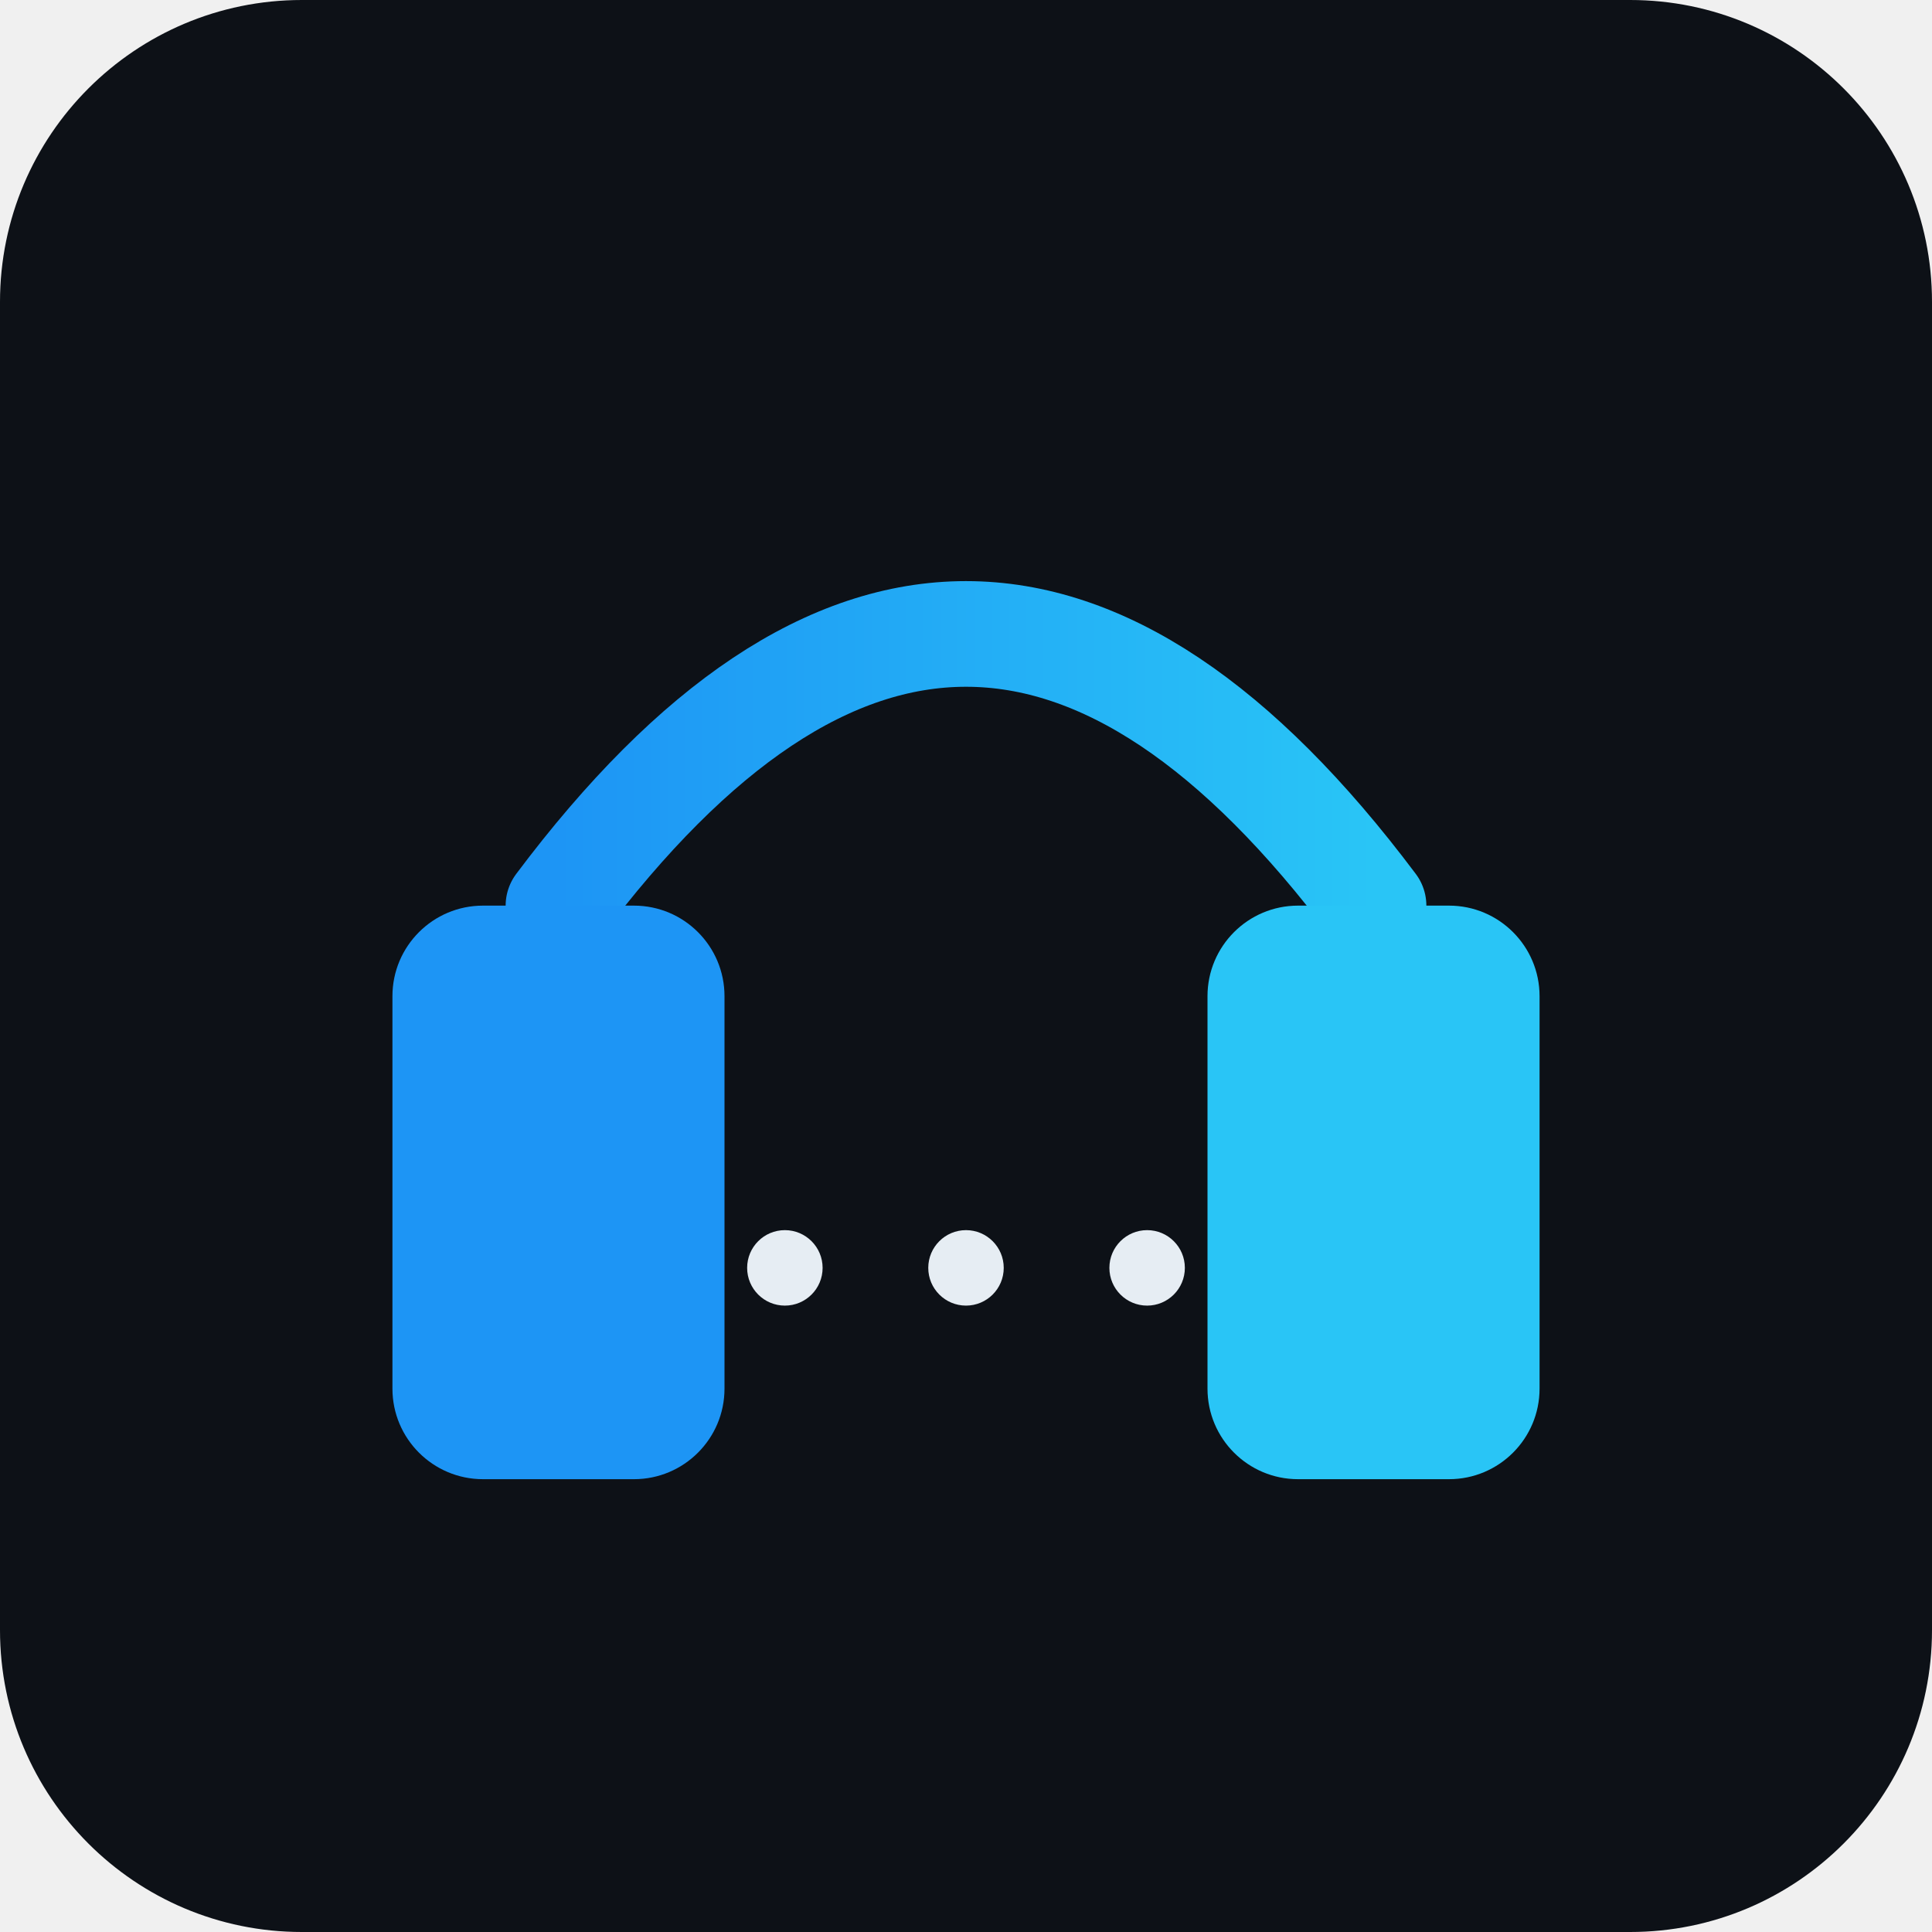
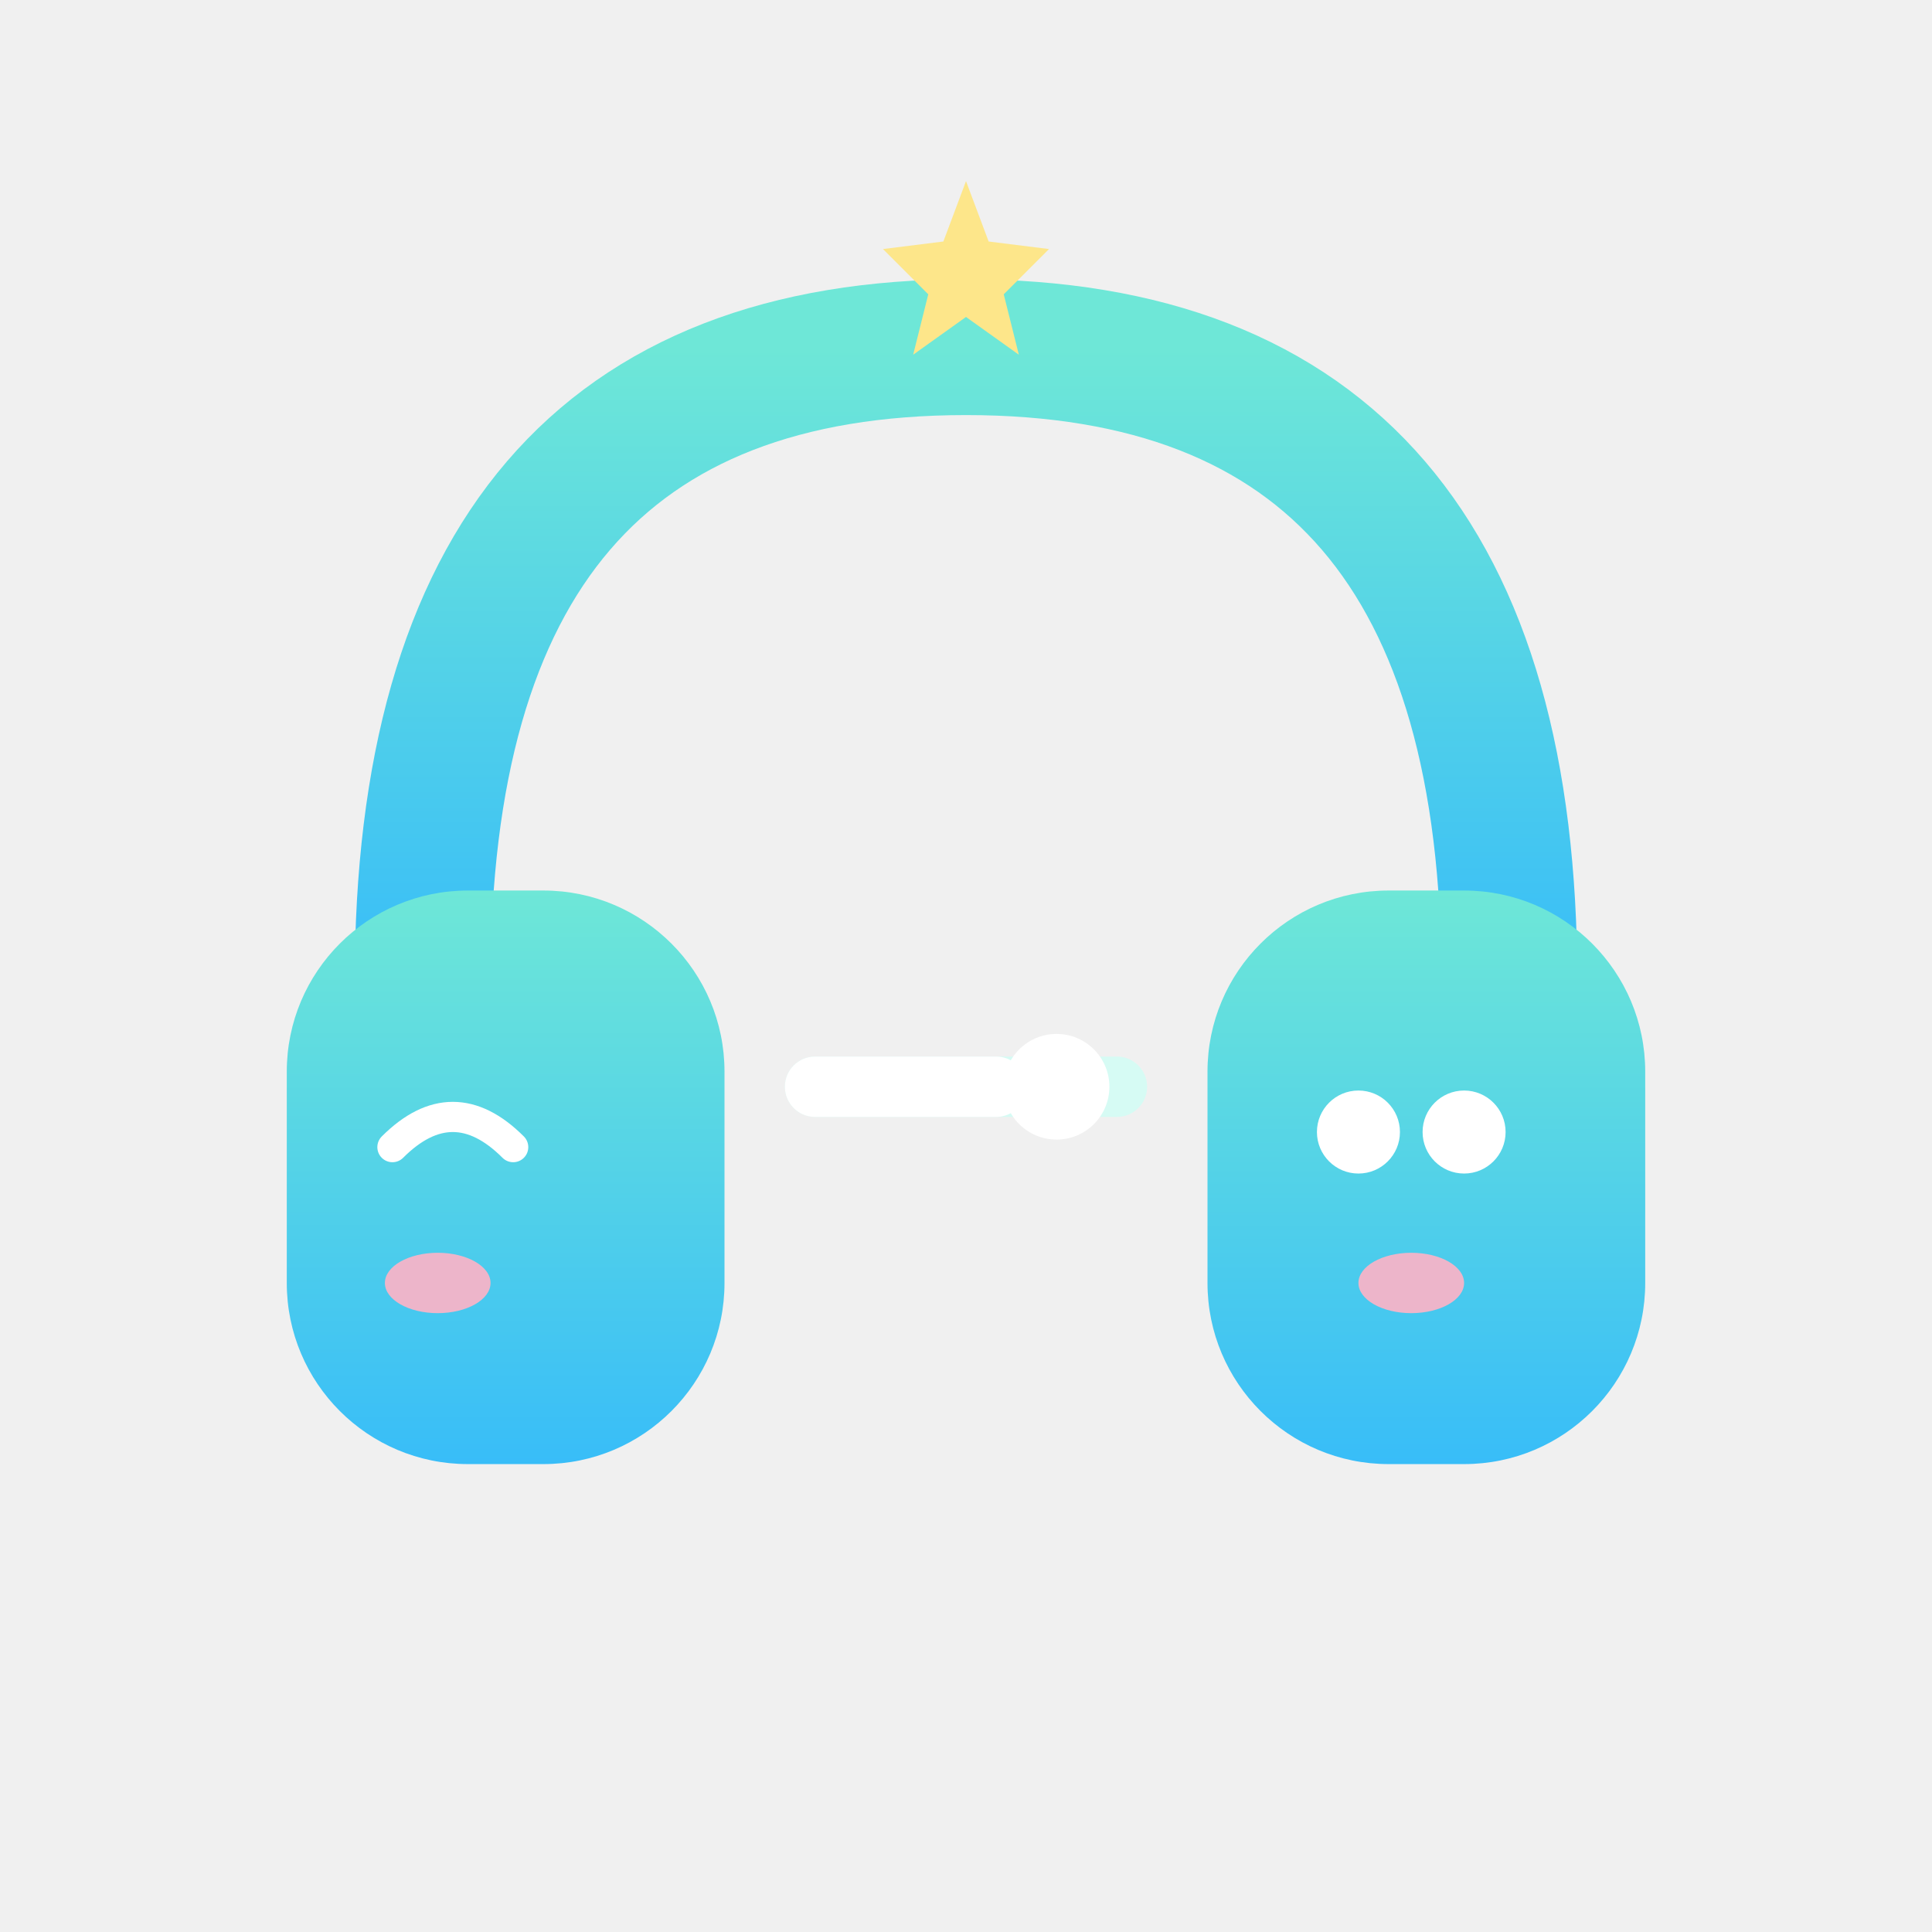
<svg xmlns="http://www.w3.org/2000/svg" width="256" height="256" viewBox="0 0 256 256">
  <defs>
-     <linearGradient id="bridgeArch" x1="0" y1="0" x2="1" y2="0">
-       <stop offset="0%" stop-color="#1d95f5" />
-       <stop offset="100%" stop-color="#29c5f6" />
+     <linearGradient id="hp4" x1="0" y1="0" x2="0" y2="1">
+       <stop offset="0%" stop-color="#6EE7D7" />
+       <stop offset="100%" stop-color="#38BDF8" />
    </linearGradient>
  </defs>
-   <rect width="256" height="256" fill="#0d1117" rx="40" />
-   <path d="M 74,120 Q 128,48 182,120" stroke="url(#bridgeArch)" stroke-width="14" fill="none" stroke-linecap="round" />
-   <rect x="52" y="120" width="44" height="76" rx="12" fill="#1d95f5" />
-   <rect x="160" y="120" width="44" height="76" rx="12" fill="#29c5f6" />
-   <g fill="#e6edf3">
-     <circle cx="104" cy="168" r="5" />
-     <circle cx="128" cy="168" r="5" />
-     <circle cx="152" cy="168" r="5" />
-   </g>
+   <path d="M56 130 Q56 46 128 46 Q200 46 200 130" stroke="url(#hp4)" stroke-width="18" fill="none" stroke-linecap="round" />
+   <rect x="38" y="118" width="58" height="76" rx="24" fill="url(#hp4)" />
+   <rect x="160" y="118" width="58" height="76" rx="24" fill="url(#hp4)" />
+   <path d="M52 152 Q60 144 68 152" stroke="#FFFFFF" stroke-width="4" fill="none" stroke-linecap="round" />
+   <ellipse cx="58" cy="170" rx="7" ry="4" fill="#FFB3C6" opacity="0.9" />
+   <circle cx="180" cy="150" r="5.5" fill="#FFFFFF" />
+   <circle cx="194" cy="150" r="5.5" fill="#FFFFFF" />
+   <ellipse cx="187" cy="170" rx="7" ry="4" fill="#FFB3C6" opacity="0.9" />
+   <rect x="104" y="140" width="48" height="8" rx="4" fill="#D6FBF4" />
+   <rect x="104" y="140" width="32" height="8" rx="4" fill="#FFFFFF" />
+   <circle cx="140" cy="144" r="7" fill="#FFFFFF" />
+   <path d="M128 24 L131 32 L139 33 L133 39 L135 47 L128 42 L121 47 L123 39 L117 33 L125 32 Z" fill="#FDE68A" />
</svg>
